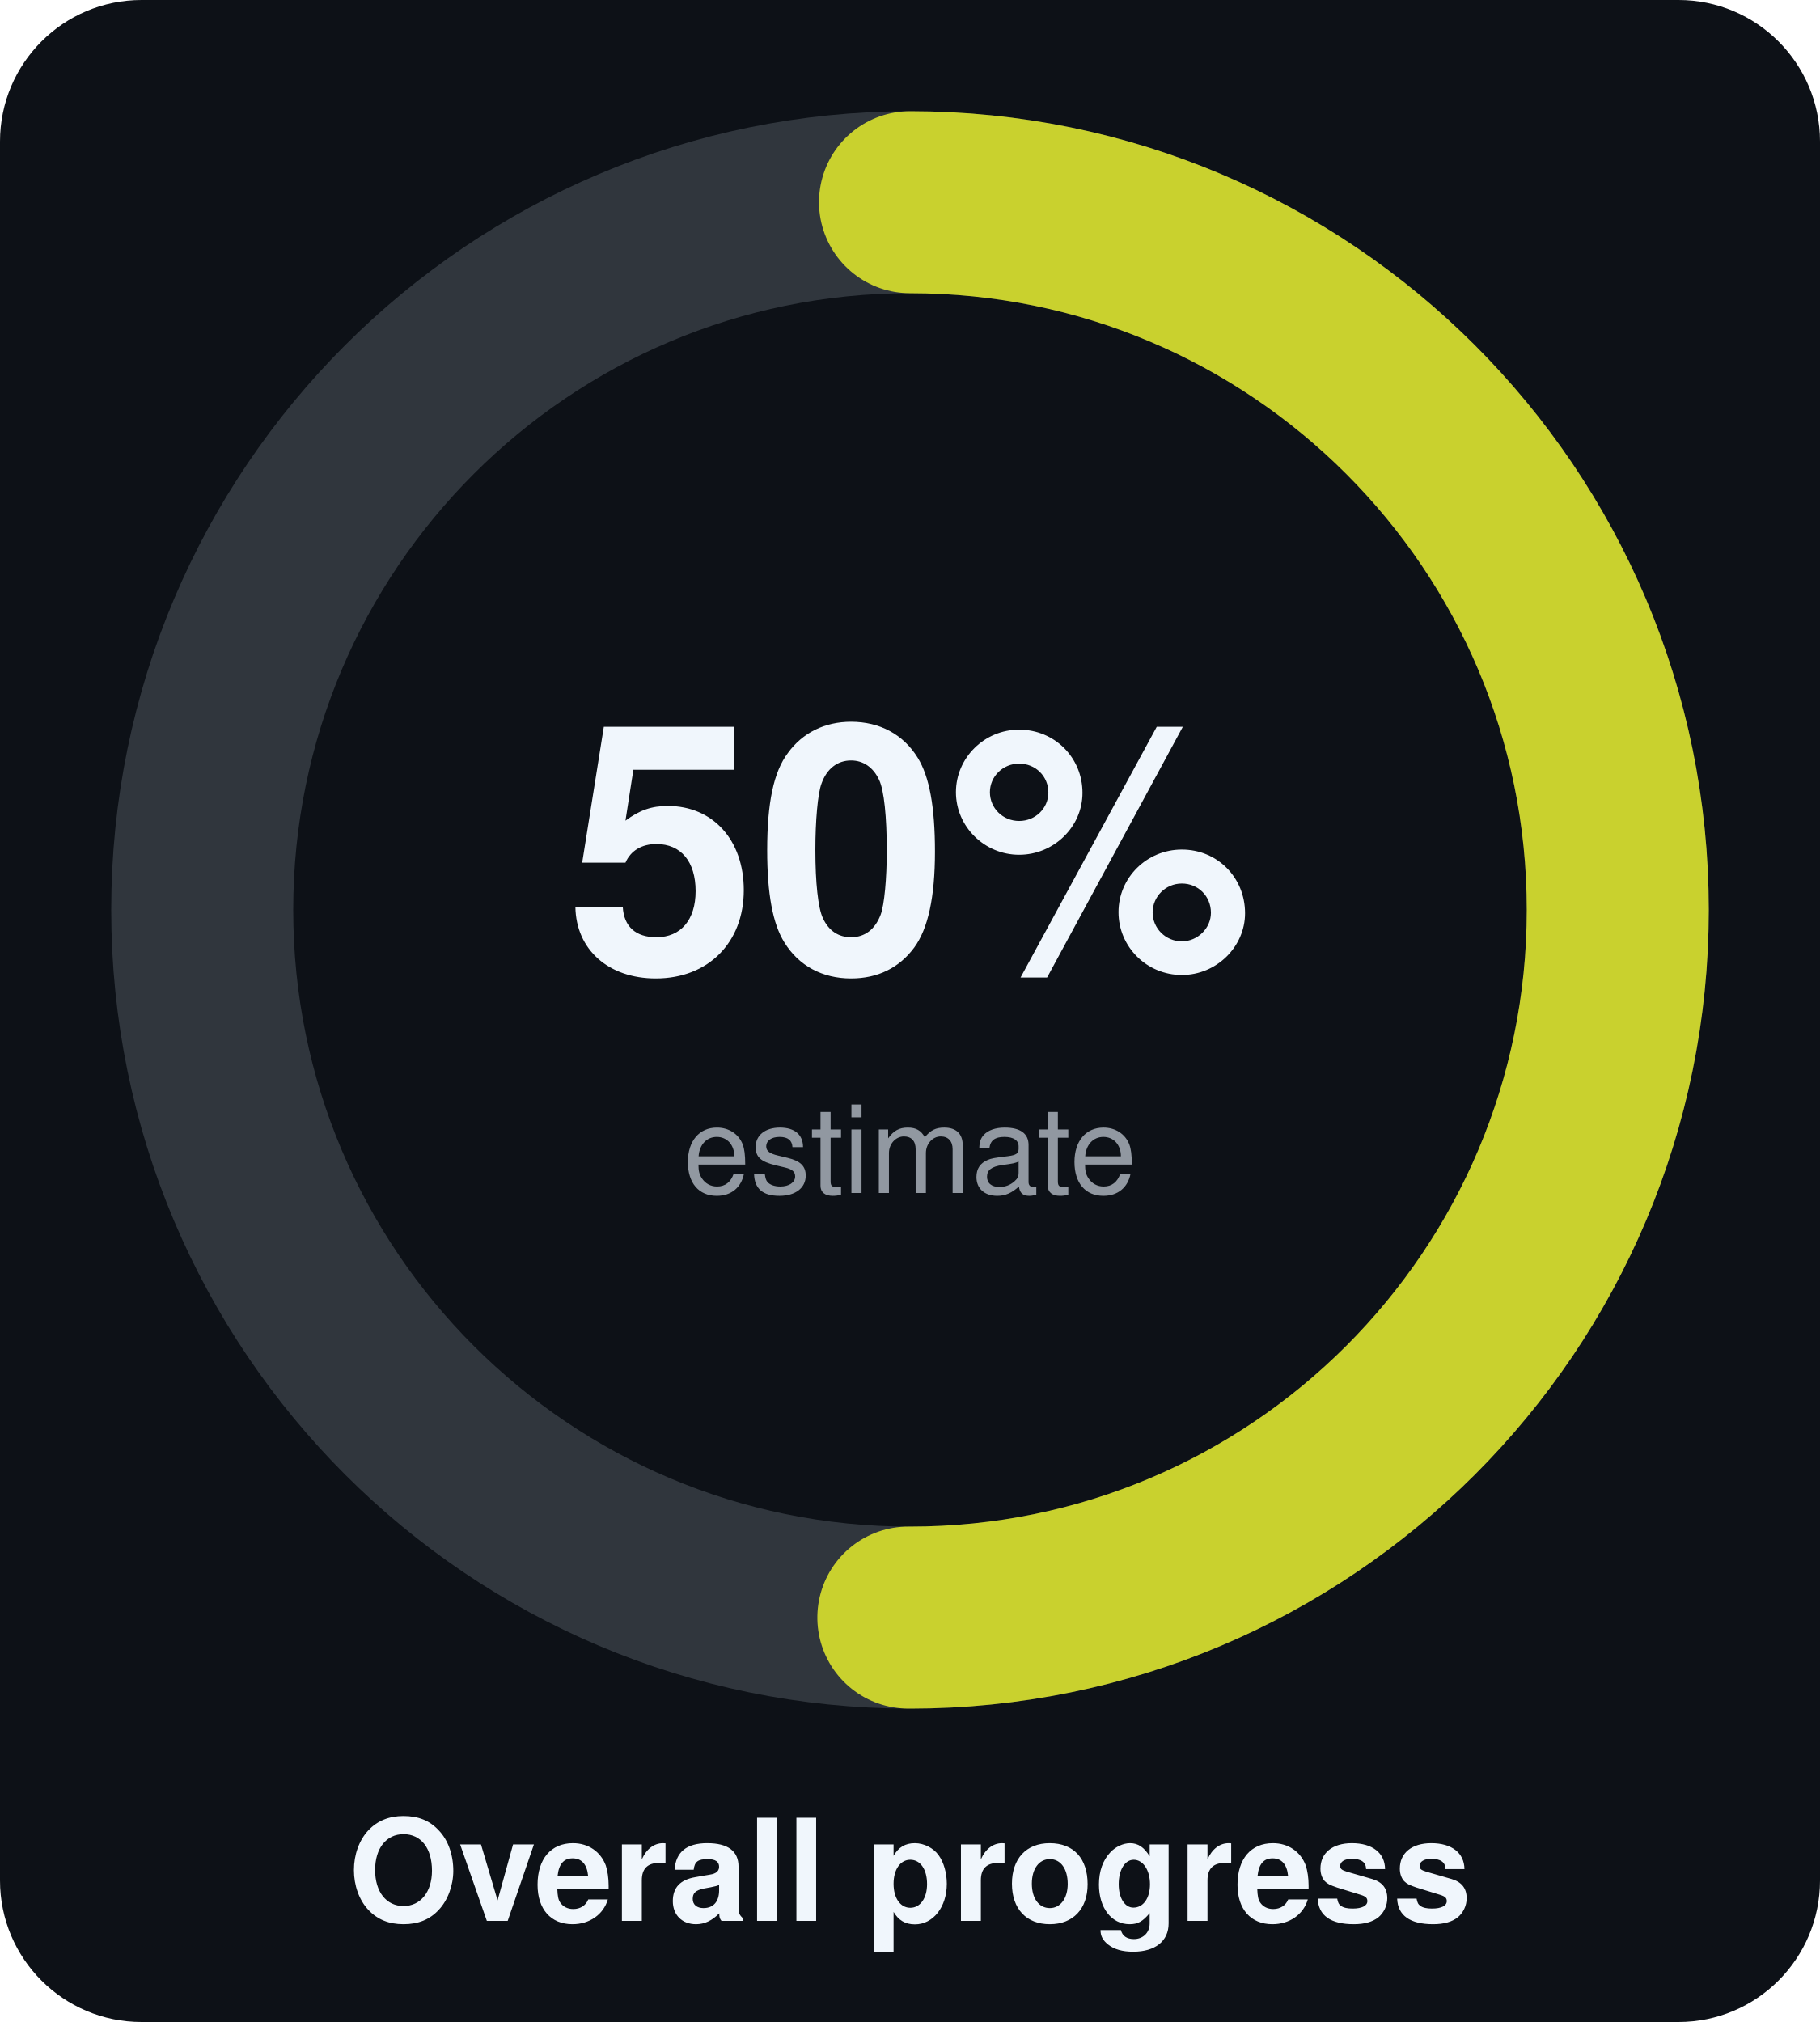
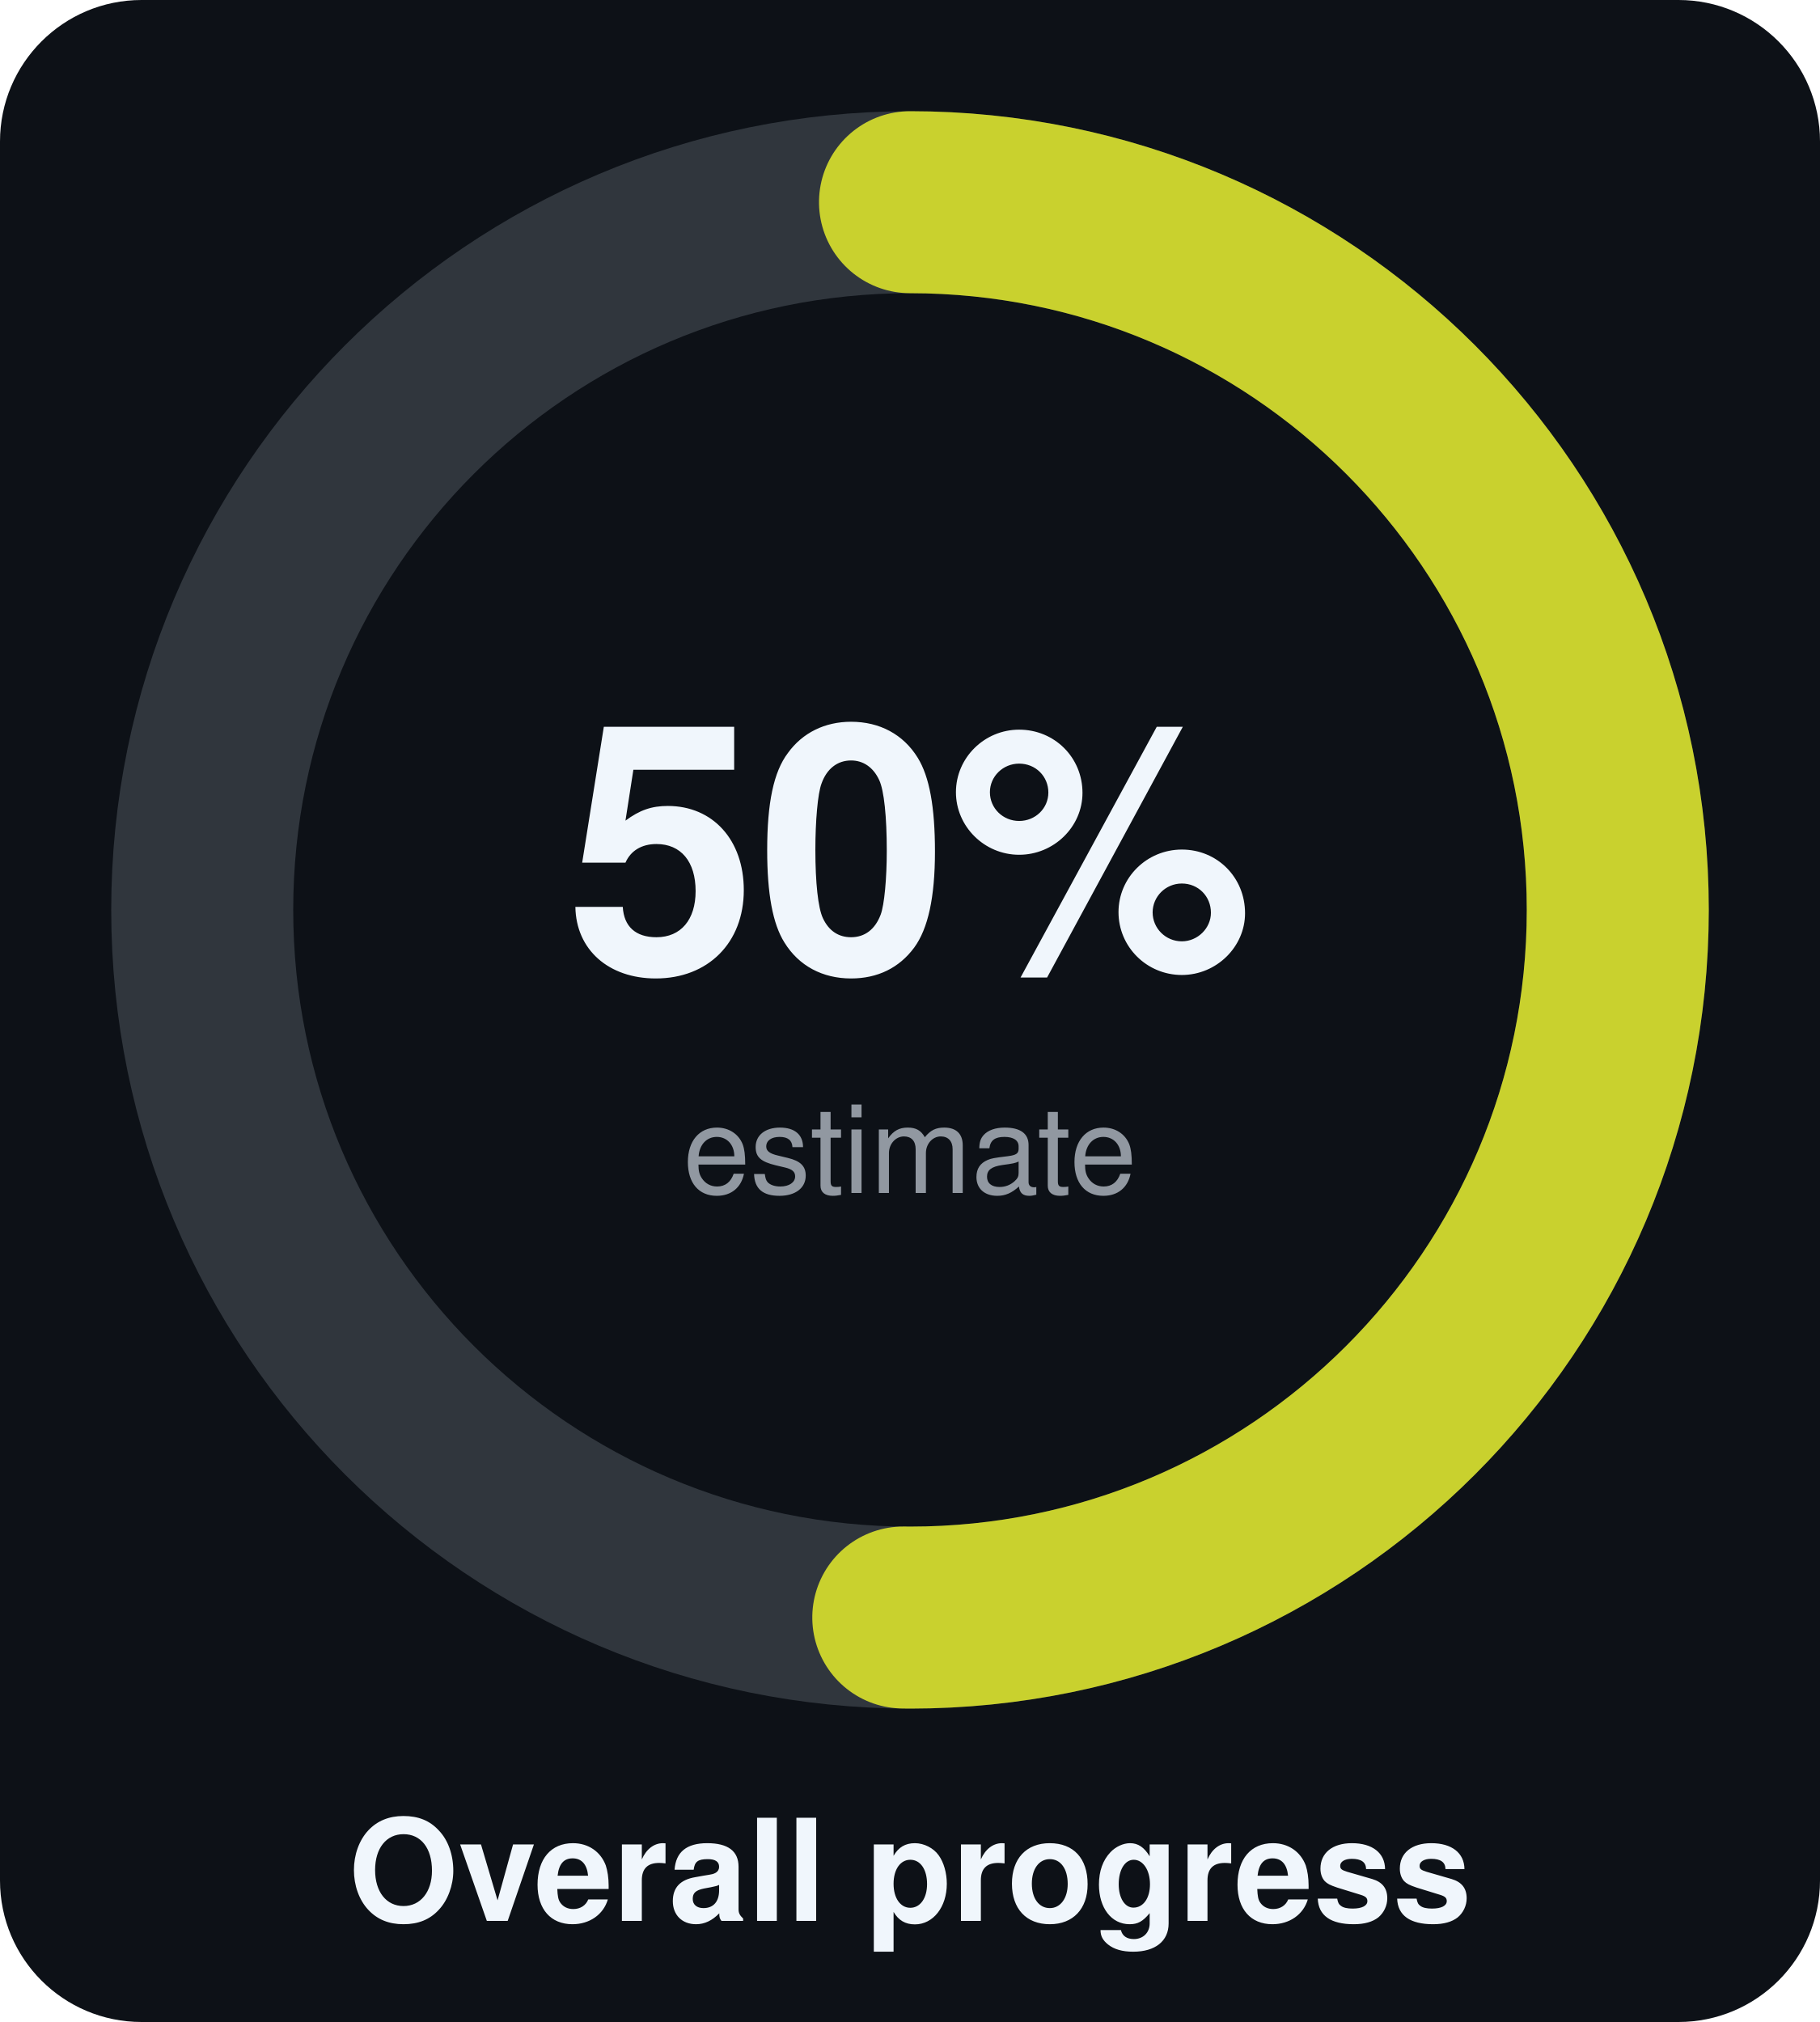
<svg xmlns="http://www.w3.org/2000/svg" width="180" height="200" viewBox="0 0 180 200" role="img" aria-label="Overall progress estimate 50 percent">
  <style>.t{fill:#f0f6fc;font-family:Segoe UI,Helvetica,Arial,sans-serif}.m{fill:#9198a1;font-family:Segoe UI,Helvetica,Arial,sans-serif}</style>
  <rect width="180" height="200" rx="14" fill="#0d1117" />
  <circle cx="90" cy="90" r="70" fill="none" stroke="#30363d" stroke-width="18" />
-   <circle cx="90" cy="90" r="70" fill="none" stroke="#c9d12e" stroke-width="18" stroke-linecap="round" stroke-dasharray="220.1 439.8" transform="rotate(-90 90 90)" />
+   <circle cx="90" cy="90" r="70" fill="none" stroke="#c9d12e" stroke-width="18" stroke-linecap="round" stroke-dasharray="220.6 439.8" transform="rotate(-90 90 90)" />
  <text class="t" x="90" y="96" text-anchor="middle" font-size="34" font-weight="700">50%</text>
  <text class="m" x="90" y="118" text-anchor="middle" font-size="12">estimate</text>
  <text class="t" x="90" y="190" text-anchor="middle" font-size="14" font-weight="600">Overall progress</text>
</svg>
